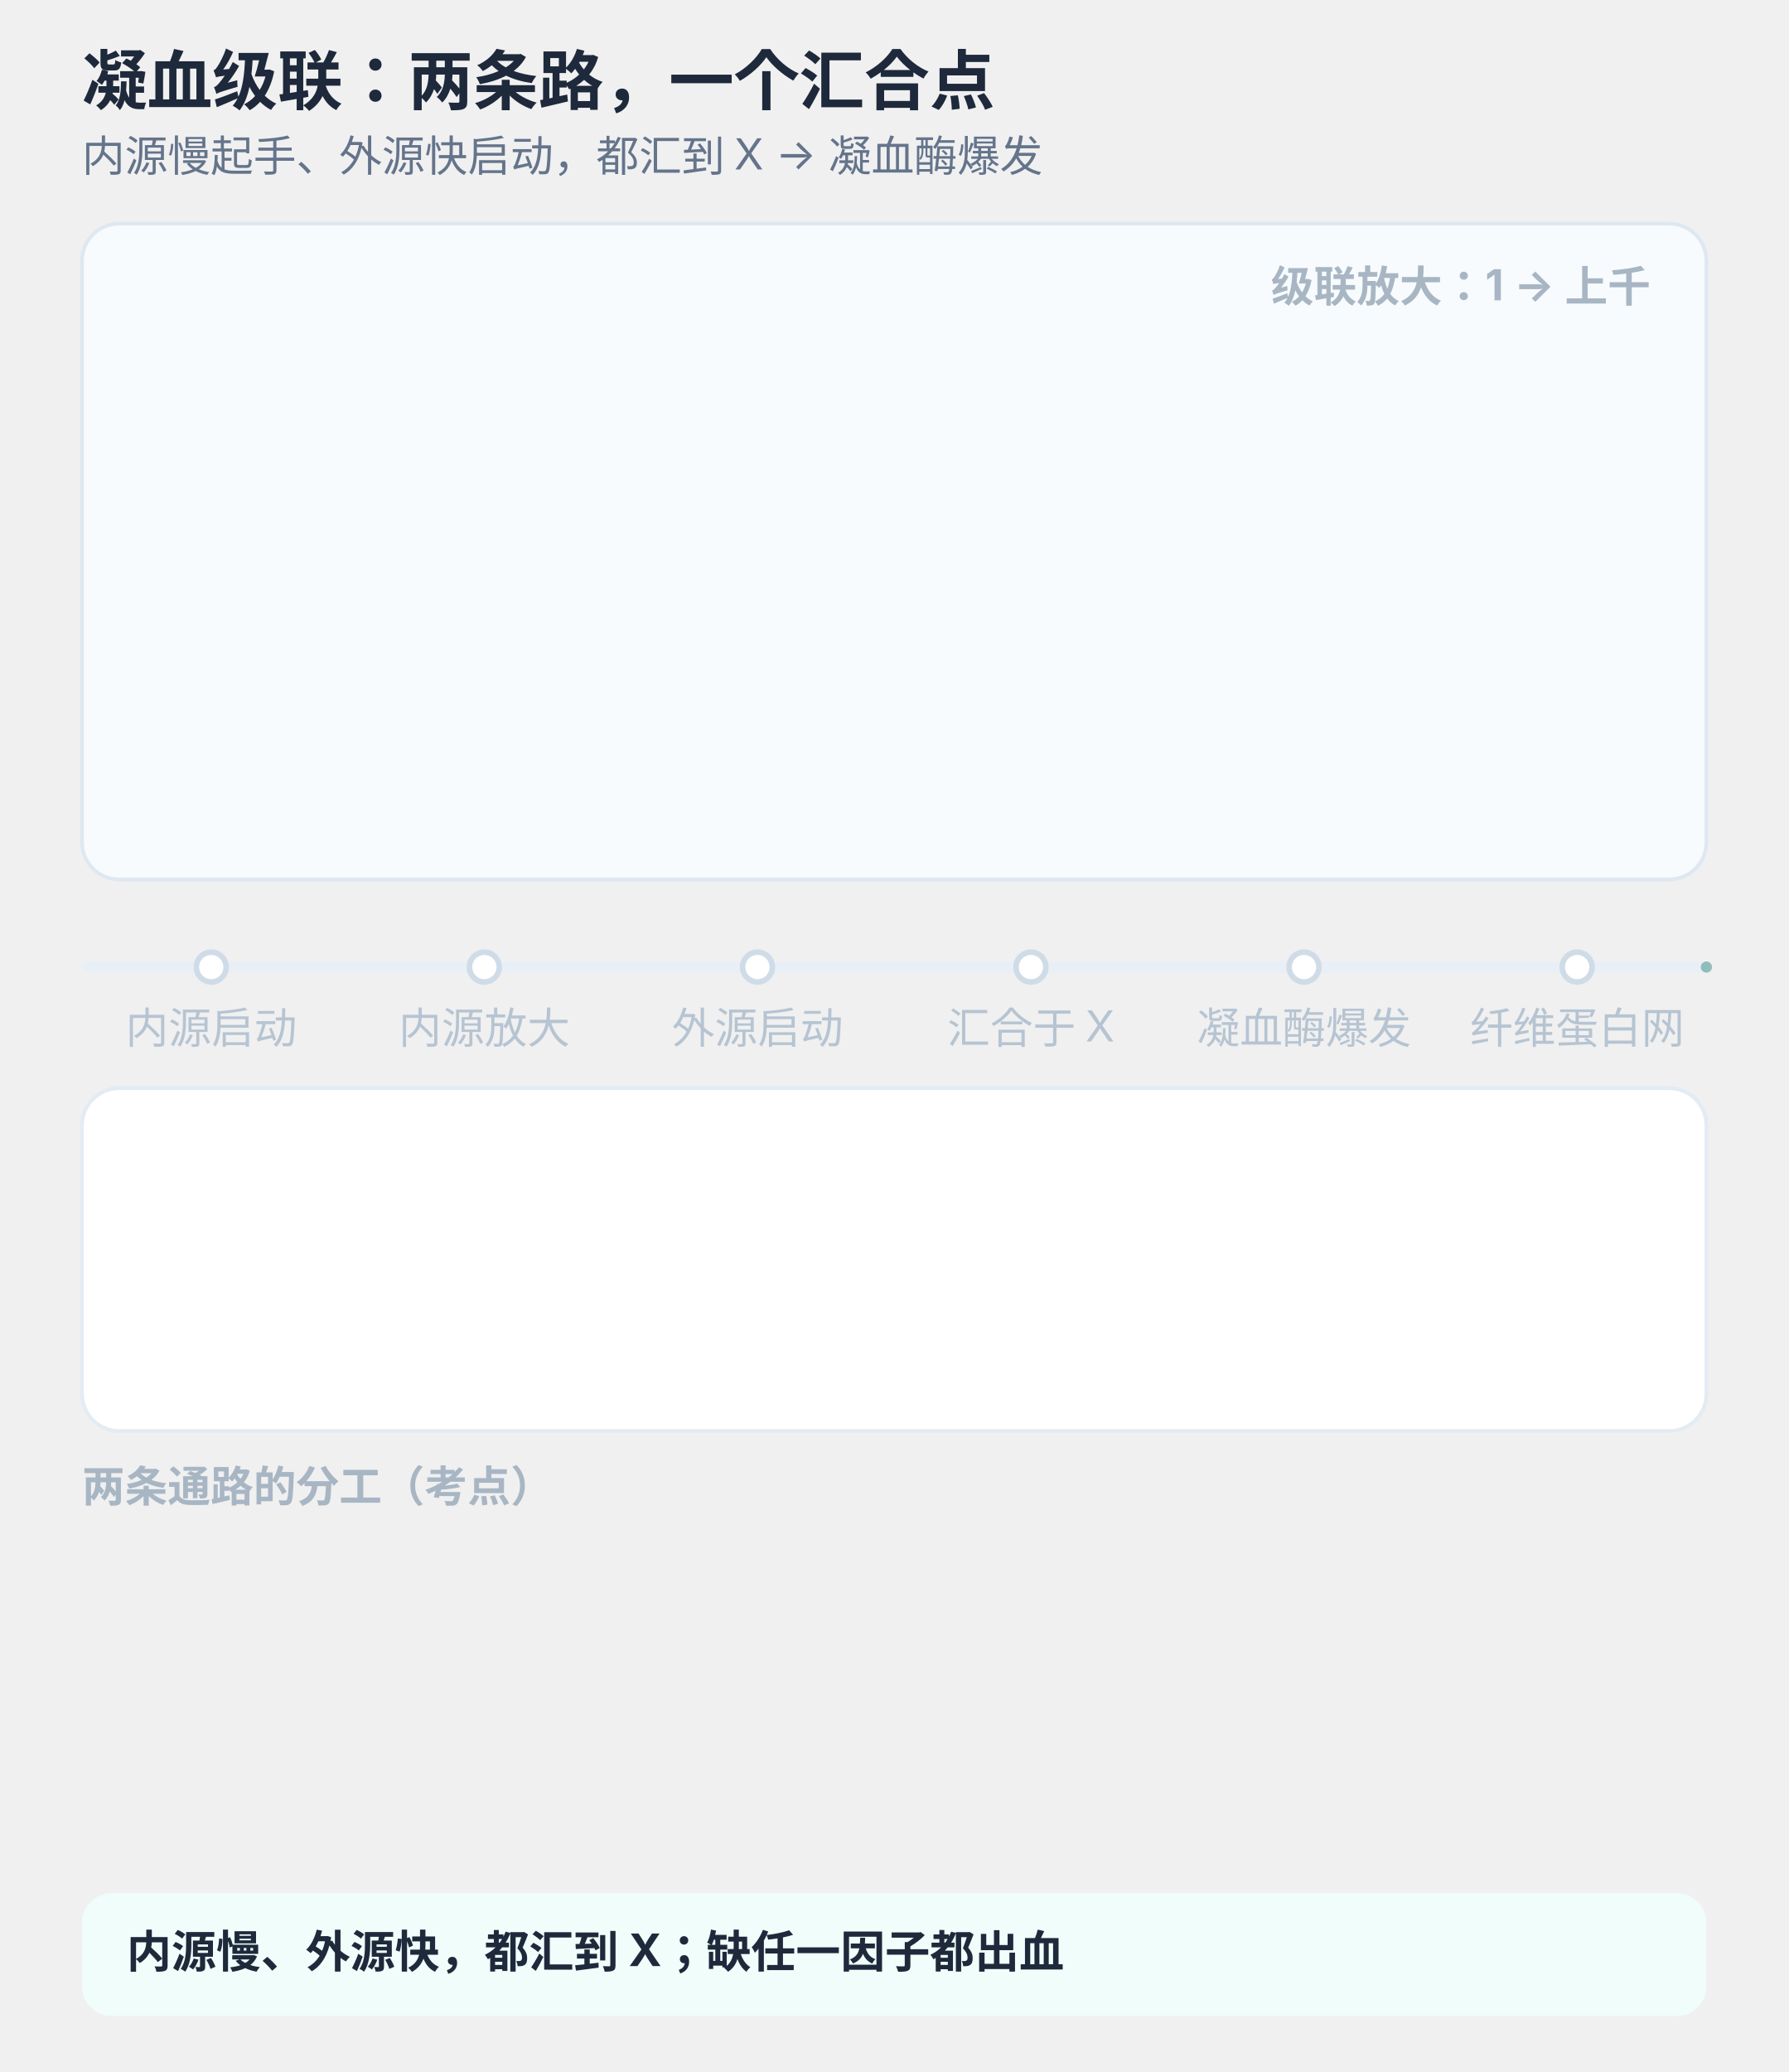
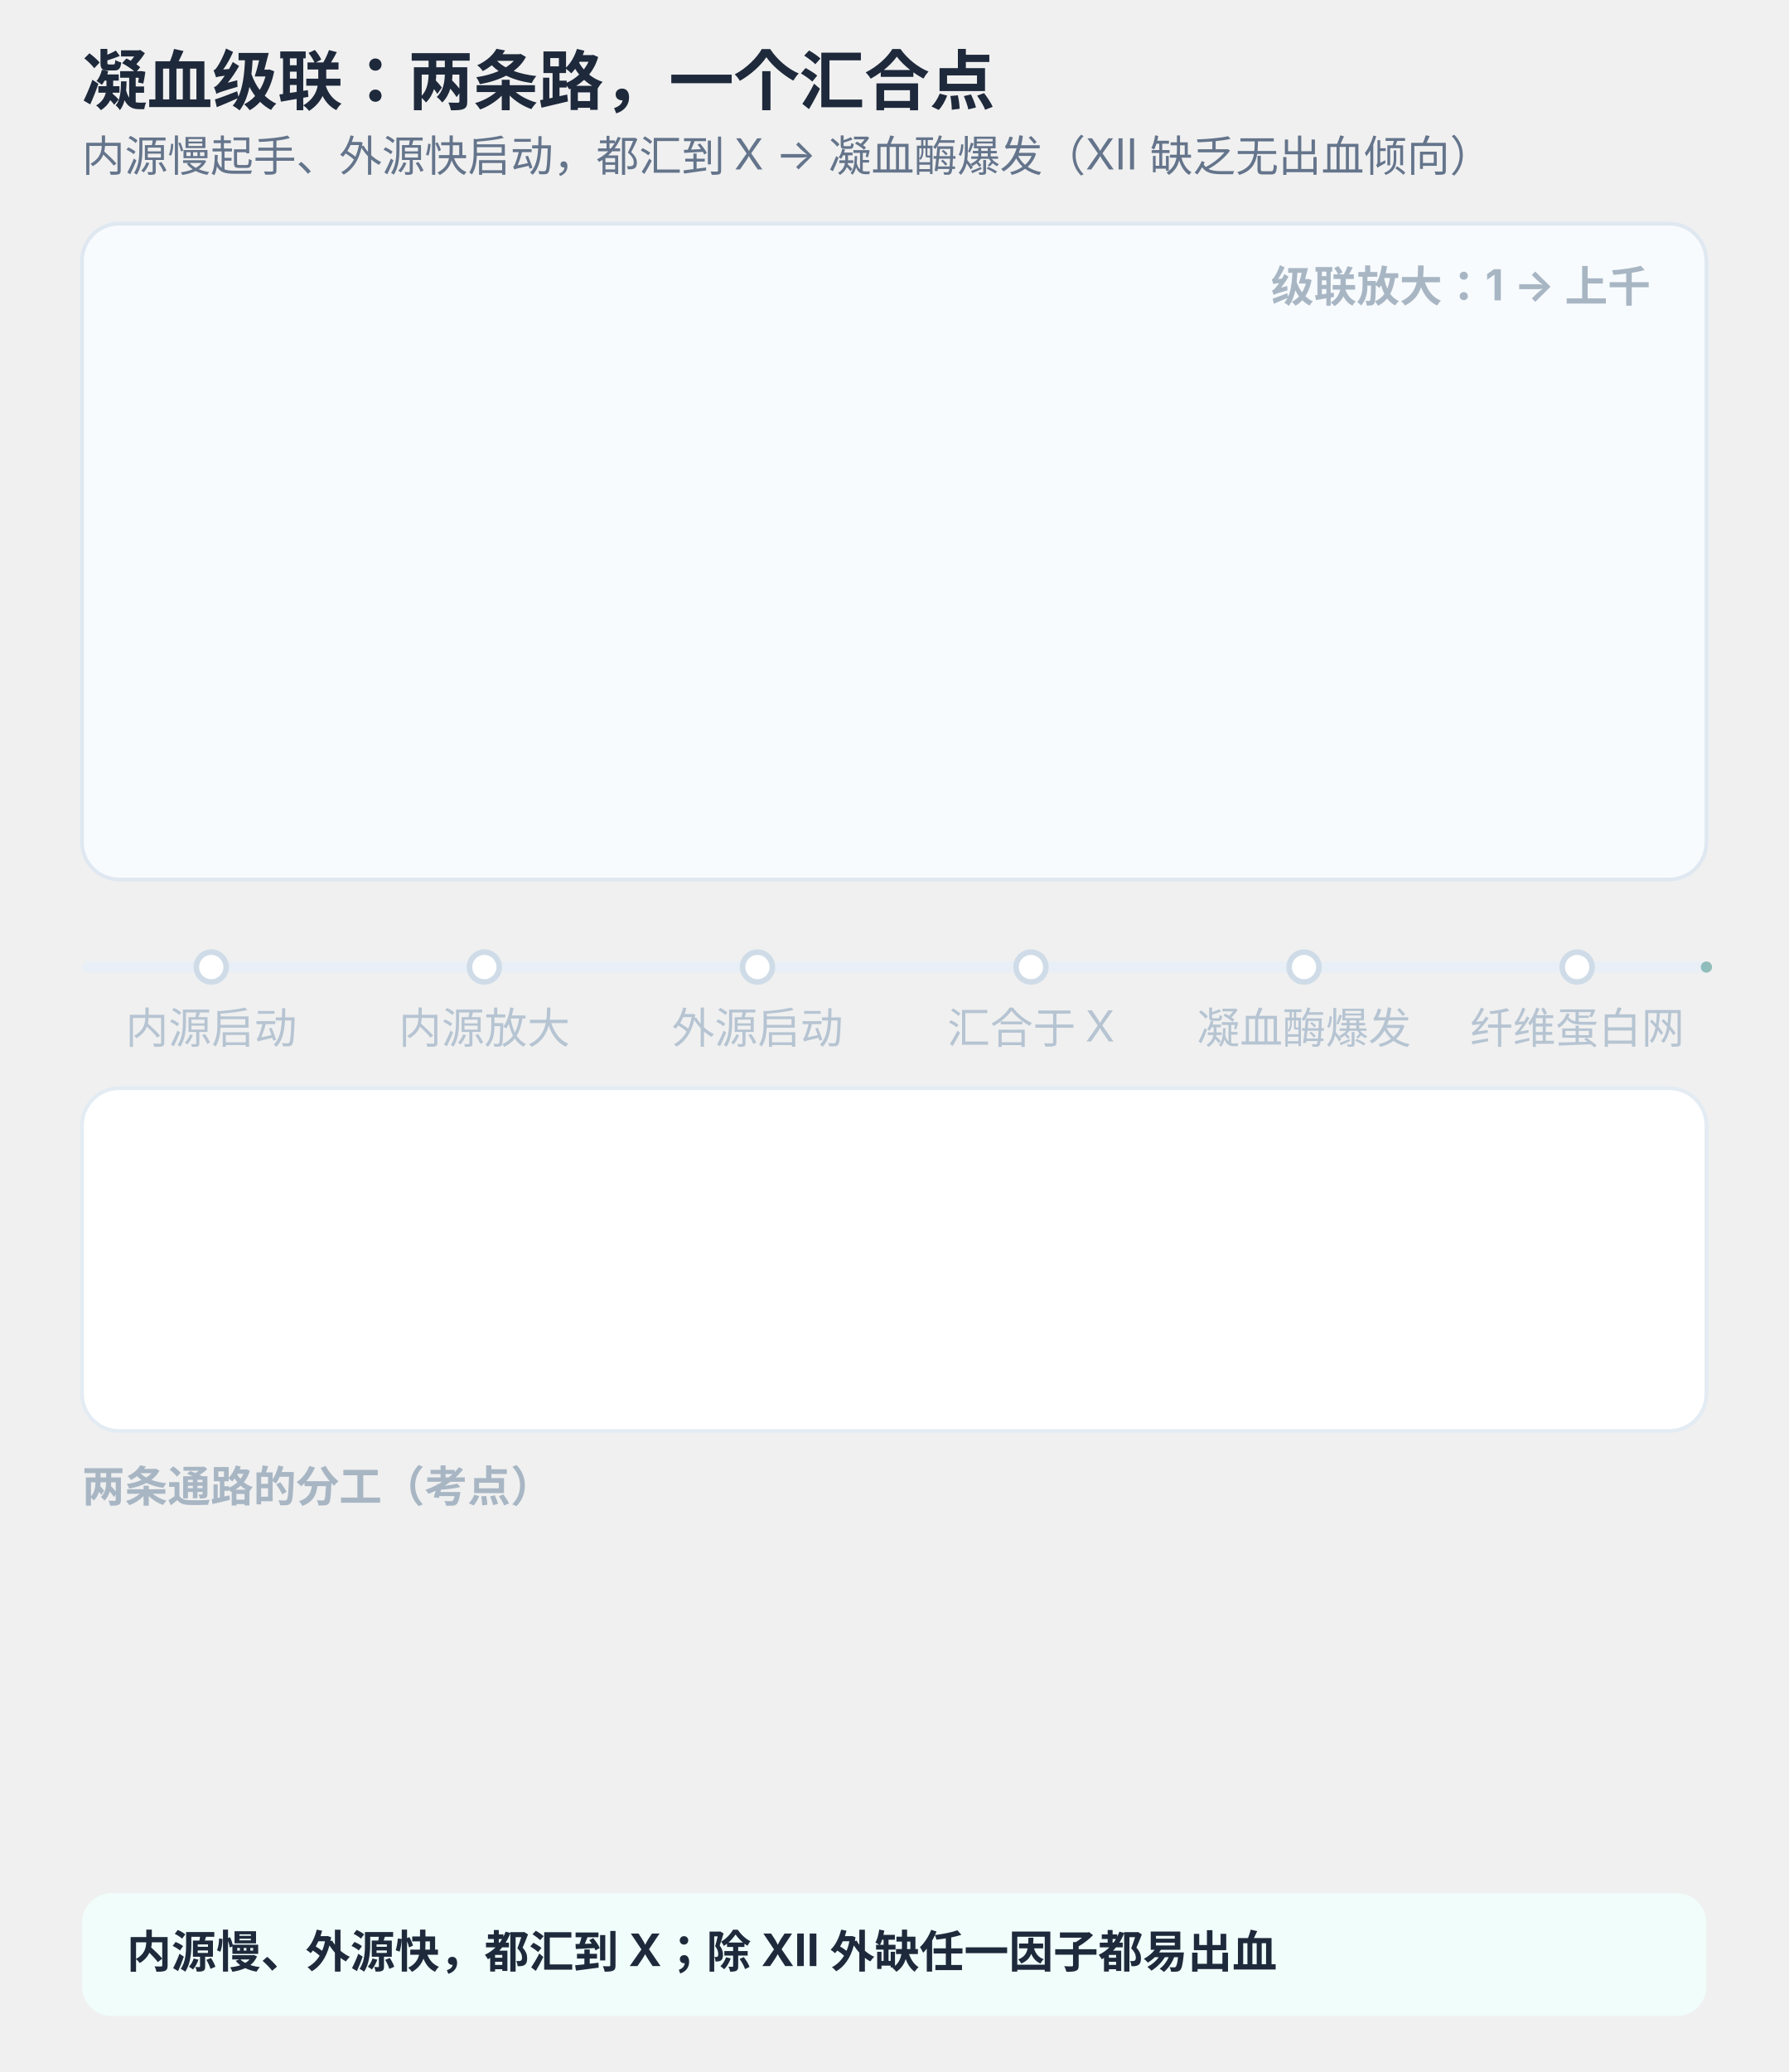
<svg xmlns="http://www.w3.org/2000/svg" viewBox="0 0 480 556" role="img" aria-labelledby="ft fd" style="background:#ffffff">
  <text x="22" y="28" font-size="17.5" font-weight="700" fill="#1e293b" font-family="-apple-system,'PingFang SC','Microsoft YaHei',sans-serif">凝血级联：两条路，一个汇合点</text>
-   <text x="22" y="46" font-size="11.5" fill="#64748b" font-family="-apple-system,'PingFang SC','Microsoft YaHei',sans-serif">内源慢起手、外源快启动，都汇到 Ⅹ → 凝血酶爆发</text>
+   <text x="22" y="46" font-size="11.5" fill="#64748b" font-family="-apple-system,'PingFang SC','Microsoft YaHei',sans-serif">内源慢起手、外源快启动，都汇到 Ⅹ → 凝血酶爆发（Ⅻ 缺乏无出血倾向）</text>
  <rect x="22" y="60" width="436" height="176" rx="10" fill="#f8fbfd" stroke="#dfe8f1" stroke-width="1" />
  <g opacity="0">
    <animate attributeName="opacity" values="1.0;1.0" keyTimes="0;1" dur="11.4s" repeatCount="indefinite" />
    <circle cx="66.0" cy="152.0" r="7.0" fill="#2c5f9e" opacity="0.85" />
    <text x="66" y="210" font-size="11.5" fill="#2c5f9e" font-weight="700" text-anchor="middle" font-family="-apple-system,'PingFang SC','Microsoft YaHei',sans-serif">Ⅻa</text>
  </g>
  <g opacity="0">
    <animate attributeName="opacity" values="0;0;1.0;1.0" keyTimes="0;0.155;0.156;1" dur="11.4s" repeatCount="indefinite" />
    <path d="M79.4,152 H118" stroke="#2c5f9e" stroke-width="1.8" opacity="0.3" />
    <path d="M118,152 l-6,-3.6 v7.2 z" fill="#2c5f9e" opacity="0.5" />
    <circle cx="128.0" cy="141.1" r="5.4" fill="#2c5f9e" opacity="0.85" />
    <circle cx="139.0" cy="146.5" r="5.4" fill="#2c5f9e" opacity="0.85" />
    <circle cx="139.0" cy="157.5" r="5.4" fill="#2c5f9e" opacity="0.85" />
    <text x="128" y="210" font-size="11.5" fill="#2c5f9e" font-weight="700" text-anchor="middle" font-family="-apple-system,'PingFang SC','Microsoft YaHei',sans-serif">Ⅺa</text>
  </g>
  <g opacity="0">
    <animate attributeName="opacity" values="0;0;1.0;1.0" keyTimes="0;0.155;0.156;1" dur="11.4s" repeatCount="indefinite" />
    <path d="M142.9,152 H186" stroke="#2c5f9e" stroke-width="1.8" opacity="0.3" />
    <path d="M186,152 l-6,-3.6 v7.2 z" fill="#2c5f9e" opacity="0.5" />
    <circle cx="196.0" cy="143.9" r="4.0" fill="#2c5f9e" opacity="0.85" />
    <circle cx="204.1" cy="148.0" r="4.0" fill="#2c5f9e" opacity="0.85" />
    <circle cx="204.1" cy="156.0" r="4.0" fill="#2c5f9e" opacity="0.85" />
    <circle cx="196.0" cy="160.1" r="4.0" fill="#2c5f9e" opacity="0.85" />
    <circle cx="187.9" cy="156.0" r="4.0" fill="#2c5f9e" opacity="0.85" />
    <circle cx="187.9" cy="148.0" r="4.0" fill="#2c5f9e" opacity="0.85" />
    <circle cx="196.0" cy="135.8" r="4.0" fill="#2c5f9e" opacity="0.85" />
    <text x="196" y="210" font-size="11.5" fill="#2c5f9e" font-weight="700" text-anchor="middle" font-family="-apple-system,'PingFang SC','Microsoft YaHei',sans-serif">Ⅸa</text>
  </g>
  <g opacity="0">
    <animate attributeName="opacity" values="0;0;1.0;1.0" keyTimes="0;0.48;0.481;1" dur="11.4s" repeatCount="indefinite" />
    <path d="M210.9,152 H262" stroke="#0f766e" stroke-width="1.8" opacity="0.3" />
    <path d="M262,152 l-6,-3.6 v7.2 z" fill="#0f766e" opacity="0.5" />
    <circle cx="272.0" cy="146.7" r="2.6" fill="#0f766e" opacity="0.85" />
    <circle cx="277.3" cy="149.4" r="2.6" fill="#0f766e" opacity="0.85" />
    <circle cx="277.3" cy="154.6" r="2.6" fill="#0f766e" opacity="0.85" />
    <circle cx="272.0" cy="157.3" r="2.6" fill="#0f766e" opacity="0.85" />
    <circle cx="266.7" cy="154.6" r="2.6" fill="#0f766e" opacity="0.85" />
    <circle cx="266.7" cy="149.4" r="2.6" fill="#0f766e" opacity="0.85" />
    <circle cx="272.0" cy="141.5" r="2.6" fill="#0f766e" opacity="0.85" />
    <circle cx="278.1" cy="142.9" r="2.6" fill="#0f766e" opacity="0.85" />
    <circle cx="282.6" cy="146.7" r="2.6" fill="#0f766e" opacity="0.85" />
    <circle cx="284.2" cy="152.0" r="2.6" fill="#0f766e" opacity="0.85" />
    <circle cx="282.6" cy="157.3" r="2.6" fill="#0f766e" opacity="0.85" />
    <circle cx="278.1" cy="161.1" r="2.6" fill="#0f766e" opacity="0.85" />
    <circle cx="272.0" cy="162.5" r="2.6" fill="#0f766e" opacity="0.85" />
    <circle cx="265.9" cy="161.1" r="2.6" fill="#0f766e" opacity="0.85" />
    <circle cx="261.4" cy="157.3" r="2.6" fill="#0f766e" opacity="0.85" />
    <circle cx="259.8" cy="152.0" r="2.6" fill="#0f766e" opacity="0.85" />
    <circle cx="261.4" cy="146.7" r="2.6" fill="#0f766e" opacity="0.85" />
    <circle cx="265.9" cy="142.9" r="2.6" fill="#0f766e" opacity="0.85" />
    <circle cx="272.0" cy="136.2" r="2.6" fill="#0f766e" opacity="0.85" />
    <text x="272" y="210" font-size="11.5" fill="#0f766e" font-weight="700" text-anchor="middle" font-family="-apple-system,'PingFang SC','Microsoft YaHei',sans-serif">Ⅹa</text>
  </g>
  <g opacity="0">
    <animate attributeName="opacity" values="0;0;1.0;1.0" keyTimes="0;0.155;0.156;1" dur="11.4s" repeatCount="indefinite" />
    <text x="66" y="98" font-size="11.5" fill="#2c5f9e" font-weight="700" text-anchor="start" font-family="-apple-system,'PingFang SC','Microsoft YaHei',sans-serif">1 个 → 上千个</text>
  </g>
  <g opacity="0">
    <animate attributeName="opacity" values="0;0;1.0;1.0" keyTimes="0;0.32;0.321;1" dur="11.4s" repeatCount="indefinite" />
    <rect x="272" y="110" width="186" height="20" rx="5" fill="#fef3c7" />
    <text x="282" y="124" font-size="11.5" fill="#a8791a" font-weight="700" text-anchor="start" font-family="-apple-system,'PingFang SC','Microsoft YaHei',sans-serif">外源：Ⅲ + Ⅶa（秒级）</text>
  </g>
  <g opacity="0">
    <animate attributeName="opacity" values="0;0;1.0;1.0" keyTimes="0;0.645;0.646;1" dur="11.4s" repeatCount="indefinite" />
    <path d="M312,152 H348" stroke="#c1440e" stroke-width="2.4" />
    <path d="M348,152 l-7,-4 v8 z" fill="#c1440e" />
    <circle cx="372" cy="152" r="18" fill="#fde8dd" stroke="#c1440e" stroke-width="1.8" />
    <text x="372" y="156" font-size="11.5" fill="#c1440e" font-weight="700" text-anchor="middle" font-family="-apple-system,'PingFang SC','Microsoft YaHei',sans-serif">凝血酶</text>
  </g>
  <g opacity="0">
    <animate attributeName="opacity" values="0;0;1.0;1.0" keyTimes="0;0.825;0.826;1" dur="11.4s" repeatCount="indefinite" />
    <path d="M392,152 H406" stroke="#c1440e" stroke-width="2.4" />
    <path d="M410,118 L438,186" stroke="#c1440e" stroke-width="1.5" opacity="0.75" />
    <path d="M410,186 L438,118" stroke="#c1440e" stroke-width="1.5" opacity="0.45" />
    <path d="M421,118 L449,186" stroke="#c1440e" stroke-width="1.5" opacity="0.75" />
    <path d="M421,186 L449,118" stroke="#c1440e" stroke-width="1.5" opacity="0.45" />
    <path d="M432,118 L460,186" stroke="#c1440e" stroke-width="1.5" opacity="0.75" />
    <path d="M432,186 L460,118" stroke="#c1440e" stroke-width="1.5" opacity="0.45" />
    <text x="438" y="204" font-size="11.5" fill="#c1440e" font-weight="700" text-anchor="middle" font-family="-apple-system,'PingFang SC','Microsoft YaHei',sans-serif">纤维蛋白网</text>
  </g>
  <text x="443" y="81" font-size="11.5" fill="#a8b6c4" font-weight="700" text-anchor="end" font-family="-apple-system,'PingFang SC','Microsoft YaHei',sans-serif">级联放大：1 → 上千</text>
  <rect x="22" y="258" width="436" height="3" rx="1.5" fill="#e8eff6" />
  <path d="M22,259.5 H458" stroke="#0f766e" stroke-width="3" stroke-linecap="round" opacity="0.42" stroke-dasharray="436" stroke-dashoffset="436">
    <animate attributeName="stroke-dashoffset" values="436;0" keyTimes="0;1" dur="11.4s" repeatCount="indefinite" />
  </path>
  <circle cx="56.7" cy="259.5" r="4" fill="#ffffff" stroke="#cfdce8" stroke-width="1.5" />
  <g opacity="0">
    <animate attributeName="opacity" values="1;1;0;0" keyTimes="0;0.155;0.156;1" dur="11.4s" repeatCount="indefinite" />
    <circle cx="56.7" cy="259.5" r="5.5" fill="#2c5f9e" />
  </g>
  <g opacity="1">
    <animate attributeName="opacity" values="0.0;0.0;1.0;1.0" keyTimes="0;0.155;0.156;1" dur="11.4s" repeatCount="indefinite" />
    <text x="56.7" y="280" text-anchor="middle" font-size="11.5" fill="#b6c4d2" font-family="-apple-system,'PingFang SC','Microsoft YaHei',sans-serif">内源启动</text>
  </g>
  <g opacity="0">
    <animate attributeName="opacity" values="1;1;0;0" keyTimes="0;0.155;0.156;1" dur="11.4s" repeatCount="indefinite" />
    <text x="56.7" y="280" text-anchor="middle" font-size="11.5" font-weight="700" fill="#2c5f9e" font-family="-apple-system,'PingFang SC','Microsoft YaHei',sans-serif">内源启动</text>
  </g>
  <circle cx="130.0" cy="259.5" r="4" fill="#ffffff" stroke="#cfdce8" stroke-width="1.5" />
  <g opacity="0">
    <animate attributeName="opacity" values="0;0;1;1;0;0" keyTimes="0;0.155;0.156;0.32;0.321;1" dur="11.4s" repeatCount="indefinite" />
    <circle cx="130.0" cy="259.5" r="5.5" fill="#2c5f9e" />
  </g>
  <g opacity="1">
    <animate attributeName="opacity" values="1.0;1.0;0.0;0.0;1.0;1.0" keyTimes="0;0.155;0.156;0.32;0.321;1" dur="11.4s" repeatCount="indefinite" />
    <text x="130.0" y="280" text-anchor="middle" font-size="11.5" fill="#b6c4d2" font-family="-apple-system,'PingFang SC','Microsoft YaHei',sans-serif">内源放大</text>
  </g>
  <g opacity="0">
    <animate attributeName="opacity" values="0;0;1;1;0;0" keyTimes="0;0.155;0.156;0.32;0.321;1" dur="11.4s" repeatCount="indefinite" />
    <text x="130.0" y="280" text-anchor="middle" font-size="11.5" font-weight="700" fill="#2c5f9e" font-family="-apple-system,'PingFang SC','Microsoft YaHei',sans-serif">内源放大</text>
  </g>
  <circle cx="203.3" cy="259.5" r="4" fill="#ffffff" stroke="#cfdce8" stroke-width="1.5" />
  <g opacity="0">
    <animate attributeName="opacity" values="0;0;1;1;0;0" keyTimes="0;0.32;0.321;0.48;0.481;1" dur="11.4s" repeatCount="indefinite" />
    <circle cx="203.3" cy="259.5" r="5.5" fill="#a8791a" />
  </g>
  <g opacity="1">
    <animate attributeName="opacity" values="1.0;1.0;0.0;0.0;1.0;1.0" keyTimes="0;0.32;0.321;0.48;0.481;1" dur="11.4s" repeatCount="indefinite" />
    <text x="203.3" y="280" text-anchor="middle" font-size="11.5" fill="#b6c4d2" font-family="-apple-system,'PingFang SC','Microsoft YaHei',sans-serif">外源启动</text>
  </g>
  <g opacity="0">
    <animate attributeName="opacity" values="0;0;1;1;0;0" keyTimes="0;0.32;0.321;0.48;0.481;1" dur="11.4s" repeatCount="indefinite" />
    <text x="203.3" y="280" text-anchor="middle" font-size="11.5" font-weight="700" fill="#a8791a" font-family="-apple-system,'PingFang SC','Microsoft YaHei',sans-serif">外源启动</text>
  </g>
  <circle cx="276.7" cy="259.5" r="4" fill="#ffffff" stroke="#cfdce8" stroke-width="1.5" />
  <g opacity="0">
    <animate attributeName="opacity" values="0;0;1;1;0;0" keyTimes="0;0.48;0.481;0.645;0.646;1" dur="11.4s" repeatCount="indefinite" />
    <circle cx="276.7" cy="259.5" r="5.5" fill="#0f766e" />
  </g>
  <g opacity="1">
    <animate attributeName="opacity" values="1.0;1.0;0.0;0.0;1.0;1.0" keyTimes="0;0.48;0.481;0.645;0.646;1" dur="11.4s" repeatCount="indefinite" />
    <text x="276.7" y="280" text-anchor="middle" font-size="11.5" fill="#b6c4d2" font-family="-apple-system,'PingFang SC','Microsoft YaHei',sans-serif">汇合于 Ⅹ</text>
  </g>
  <g opacity="0">
    <animate attributeName="opacity" values="0;0;1;1;0;0" keyTimes="0;0.48;0.481;0.645;0.646;1" dur="11.4s" repeatCount="indefinite" />
    <text x="276.7" y="280" text-anchor="middle" font-size="11.5" font-weight="700" fill="#0f766e" font-family="-apple-system,'PingFang SC','Microsoft YaHei',sans-serif">汇合于 Ⅹ</text>
  </g>
  <circle cx="350.0" cy="259.5" r="4" fill="#ffffff" stroke="#cfdce8" stroke-width="1.5" />
  <g opacity="0">
    <animate attributeName="opacity" values="0;0;1;1;0;0" keyTimes="0;0.645;0.646;0.825;0.826;1" dur="11.4s" repeatCount="indefinite" />
    <circle cx="350.0" cy="259.5" r="5.5" fill="#c1440e" />
  </g>
  <g opacity="1">
    <animate attributeName="opacity" values="1.0;1.0;0.0;0.0;1.0;1.0" keyTimes="0;0.645;0.646;0.825;0.826;1" dur="11.4s" repeatCount="indefinite" />
    <text x="350.0" y="280" text-anchor="middle" font-size="11.5" fill="#b6c4d2" font-family="-apple-system,'PingFang SC','Microsoft YaHei',sans-serif">凝血酶爆发</text>
  </g>
  <g opacity="0">
    <animate attributeName="opacity" values="0;0;1;1;0;0" keyTimes="0;0.645;0.646;0.825;0.826;1" dur="11.4s" repeatCount="indefinite" />
    <text x="350.0" y="280" text-anchor="middle" font-size="11.5" font-weight="700" fill="#c1440e" font-family="-apple-system,'PingFang SC','Microsoft YaHei',sans-serif">凝血酶爆发</text>
  </g>
  <circle cx="423.3" cy="259.5" r="4" fill="#ffffff" stroke="#cfdce8" stroke-width="1.5" />
  <g opacity="0">
    <animate attributeName="opacity" values="0;0;1;1" keyTimes="0;0.825;0.826;1" dur="11.4s" repeatCount="indefinite" />
    <circle cx="423.3" cy="259.5" r="5.5" fill="#2f8f57" />
  </g>
  <g opacity="1">
    <animate attributeName="opacity" values="1.0;1.0;0.0;0.0" keyTimes="0;0.825;0.826;1" dur="11.4s" repeatCount="indefinite" />
    <text x="423.3" y="280" text-anchor="middle" font-size="11.5" fill="#b6c4d2" font-family="-apple-system,'PingFang SC','Microsoft YaHei',sans-serif">纤维蛋白网</text>
  </g>
  <g opacity="0">
    <animate attributeName="opacity" values="0;0;1;1" keyTimes="0;0.825;0.826;1" dur="11.4s" repeatCount="indefinite" />
    <text x="423.3" y="280" text-anchor="middle" font-size="11.5" font-weight="700" fill="#2f8f57" font-family="-apple-system,'PingFang SC','Microsoft YaHei',sans-serif">纤维蛋白网</text>
  </g>
  <rect x="22" y="292" width="436" height="92" rx="10" fill="#ffffff" stroke="#e3ebf3" stroke-width="1" />
  <g opacity="0">
    <animate attributeName="opacity" values="1;1;0;0" keyTimes="0;0.155;0.156;1" dur="11.4s" repeatCount="indefinite" />
    <rect x="22" y="293" width="3" height="90" fill="#2c5f9e" opacity="0.85" />
    <text x="40" y="318" font-size="11.5" fill="#a8b6c4" font-weight="700" font-family="-apple-system,'PingFang SC','Microsoft YaHei',sans-serif">因为</text>
    <text x="78" y="318" font-size="12.5" fill="#6b7c8d" font-family="-apple-system,'PingFang SC','Microsoft YaHei',sans-serif">血管内皮破损、胶原暴露，Ⅻ 被接触激活为 Ⅻa</text>
    <text x="40" y="354" font-size="11.5" fill="#2c5f9e" font-weight="700" font-family="-apple-system,'PingFang SC','Microsoft YaHei',sans-serif">所以</text>
    <text x="78" y="354" font-size="14.5" fill="#2c5f9e" font-weight="700" font-family="-apple-system,'PingFang SC','Microsoft YaHei',sans-serif">内源通路点火；这一步慢，以分钟计</text>
  </g>
  <g opacity="0">
    <animate attributeName="opacity" values="0;0;1;1;0;0" keyTimes="0;0.155;0.156;0.32;0.321;1" dur="11.4s" repeatCount="indefinite" />
    <rect x="22" y="293" width="3" height="90" fill="#2c5f9e" opacity="0.85" />
    <text x="40" y="318" font-size="11.5" fill="#a8b6c4" font-weight="700" font-family="-apple-system,'PingFang SC','Microsoft YaHei',sans-serif">因为</text>
    <text x="78" y="318" font-size="12.5" fill="#6b7c8d" font-family="-apple-system,'PingFang SC','Microsoft YaHei',sans-serif">Ⅺa 激活 Ⅸ，Ⅸa 与辅因子 Ⅷa 组成 tenase 复合体</text>
    <text x="40" y="354" font-size="11.5" fill="#2c5f9e" font-weight="700" font-family="-apple-system,'PingFang SC','Microsoft YaHei',sans-serif">所以</text>
    <text x="78" y="354" font-size="14.5" fill="#2c5f9e" font-weight="700" font-family="-apple-system,'PingFang SC','Microsoft YaHei',sans-serif">一个 Ⅻa 放大成上千个 Ⅹa —— 级联的本质就是放大</text>
  </g>
  <g opacity="0">
    <animate attributeName="opacity" values="0;0;1;1;0;0" keyTimes="0;0.32;0.321;0.48;0.481;1" dur="11.4s" repeatCount="indefinite" />
    <rect x="22" y="293" width="3" height="90" fill="#a8791a" opacity="0.85" />
    <text x="40" y="318" font-size="11.5" fill="#a8b6c4" font-weight="700" font-family="-apple-system,'PingFang SC','Microsoft YaHei',sans-serif">因为</text>
    <text x="78" y="318" font-size="12.5" fill="#6b7c8d" font-family="-apple-system,'PingFang SC','Microsoft YaHei',sans-serif">组织因子 Ⅲ 暴露，与 Ⅶa 结合成 TF-Ⅶa 复合体</text>
    <text x="40" y="354" font-size="11.5" fill="#a8791a" font-weight="700" font-family="-apple-system,'PingFang SC','Microsoft YaHei',sans-serif">所以</text>
    <text x="78" y="354" font-size="14.5" fill="#a8791a" font-weight="700" font-family="-apple-system,'PingFang SC','Microsoft YaHei',sans-serif">外源通路极快，数秒启动；是生理止血的真正起手</text>
  </g>
  <g opacity="0">
    <animate attributeName="opacity" values="0;0;1;1;0;0" keyTimes="0;0.48;0.481;0.645;0.646;1" dur="11.4s" repeatCount="indefinite" />
    <rect x="22" y="293" width="3" height="90" fill="#0f766e" opacity="0.85" />
    <text x="40" y="318" font-size="11.5" fill="#a8b6c4" font-weight="700" font-family="-apple-system,'PingFang SC','Microsoft YaHei',sans-serif">因为</text>
    <text x="78" y="318" font-size="12.5" fill="#6b7c8d" font-family="-apple-system,'PingFang SC','Microsoft YaHei',sans-serif">内源 tenase 与外源 TF-Ⅶa 都激活 Ⅹ 成 Ⅹa</text>
    <text x="40" y="354" font-size="11.5" fill="#0f766e" font-weight="700" font-family="-apple-system,'PingFang SC','Microsoft YaHei',sans-serif">所以</text>
    <text x="78" y="354" font-size="14.5" fill="#0f766e" font-weight="700" font-family="-apple-system,'PingFang SC','Microsoft YaHei',sans-serif">两条路汇成共同通路，此后不再分叉</text>
  </g>
  <g opacity="0">
    <animate attributeName="opacity" values="0;0;1;1;0;0" keyTimes="0;0.645;0.646;0.825;0.826;1" dur="11.4s" repeatCount="indefinite" />
    <rect x="22" y="293" width="3" height="90" fill="#c1440e" opacity="0.85" />
    <text x="40" y="318" font-size="11.5" fill="#a8b6c4" font-weight="700" font-family="-apple-system,'PingFang SC','Microsoft YaHei',sans-serif">因为</text>
    <text x="78" y="318" font-size="12.5" fill="#6b7c8d" font-family="-apple-system,'PingFang SC','Microsoft YaHei',sans-serif">Ⅹa 与 Ⅴa 使凝血酶原变成凝血酶；凝血酶又回头激活 Ⅴ、Ⅷ、</text>
    <text x="78" y="333.5" font-size="12.5" fill="#6b7c8d" font-family="-apple-system,'PingFang SC','Microsoft YaHei',sans-serif">Ⅺ</text>
    <text x="40" y="357.0" font-size="11.5" fill="#c1440e" font-weight="700" font-family="-apple-system,'PingFang SC','Microsoft YaHei',sans-serif">所以</text>
    <text x="78" y="357.0" font-size="14.5" fill="#c1440e" font-weight="700" font-family="-apple-system,'PingFang SC','Microsoft YaHei',sans-serif">正反馈 → 凝血酶在数秒内暴增几个数量级</text>
  </g>
  <g opacity="0">
    <animate attributeName="opacity" values="0;0;1;1" keyTimes="0;0.825;0.826;1" dur="11.4s" repeatCount="indefinite" />
    <rect x="22" y="293" width="3" height="90" fill="#2f8f57" opacity="0.85" />
    <text x="40" y="318" font-size="11.5" fill="#a8b6c4" font-weight="700" font-family="-apple-system,'PingFang SC','Microsoft YaHei',sans-serif">因为</text>
    <text x="78" y="318" font-size="12.5" fill="#6b7c8d" font-family="-apple-system,'PingFang SC','Microsoft YaHei',sans-serif">凝血酶切纤维蛋白原成单体，ⅩⅢa 把单体交联成网</text>
    <text x="40" y="354" font-size="11.5" fill="#2f8f57" font-weight="700" font-family="-apple-system,'PingFang SC','Microsoft YaHei',sans-serif">所以</text>
    <text x="78" y="354" font-size="14.5" fill="#2f8f57" font-weight="700" font-family="-apple-system,'PingFang SC','Microsoft YaHei',sans-serif">网罗住红细胞血小板，形成稳固血凝块</text>
  </g>
  <text x="22" y="403" font-size="11.5" fill="#a8b6c4" font-weight="700" text-anchor="start" font-family="-apple-system,'PingFang SC','Microsoft YaHei',sans-serif">两条通路的分工（考点）</text>
  <g opacity="0">
    <animate attributeName="opacity" values="1;1;0;0" keyTimes="0;0.155;0.156;1" dur="11.4s" repeatCount="indefinite" />
    <rect x="22" y="413" width="3" height="15" rx="1.5" fill="#2c5f9e" />
    <text x="34" y="424" font-size="12.5" fill="#2c5f9e" font-weight="700" text-anchor="start" font-family="-apple-system,'PingFang SC','Microsoft YaHei',sans-serif">内源</text>
    <text x="104" y="424" font-size="12" fill="#6b7c8d" font-weight="400" text-anchor="start" font-family="-apple-system,'PingFang SC','Microsoft YaHei',sans-serif">Ⅻ→Ⅺ→Ⅸ→Ⅹ，慢，分钟级</text>
  </g>
  <g opacity="0">
    <animate attributeName="opacity" values="0;0;1;1;0;0" keyTimes="0;0.32;0.321;0.48;0.481;1" dur="11.4s" repeatCount="indefinite" />
    <rect x="22" y="436" width="3" height="15" rx="1.5" fill="#a8791a" />
    <text x="34" y="447" font-size="12.5" fill="#a8791a" font-weight="700" text-anchor="start" font-family="-apple-system,'PingFang SC','Microsoft YaHei',sans-serif">外源</text>
    <text x="104" y="447" font-size="12" fill="#6b7c8d" font-weight="400" text-anchor="start" font-family="-apple-system,'PingFang SC','Microsoft YaHei',sans-serif">Ⅲ+Ⅶ→Ⅹ，快，秒级</text>
  </g>
  <g opacity="0">
    <animate attributeName="opacity" values="0;0;1;1;0;0" keyTimes="0;0.645;0.646;0.825;0.826;1" dur="11.4s" repeatCount="indefinite" />
    <rect x="22" y="459" width="3" height="15" rx="1.5" fill="#c1440e" />
    <text x="34" y="470" font-size="12.5" fill="#c1440e" font-weight="700" text-anchor="start" font-family="-apple-system,'PingFang SC','Microsoft YaHei',sans-serif">共同</text>
    <text x="104" y="470" font-size="12" fill="#6b7c8d" font-weight="400" text-anchor="start" font-family="-apple-system,'PingFang SC','Microsoft YaHei',sans-serif">Ⅹ→凝血酶→纤维蛋白</text>
  </g>
  <g opacity="0">
    <animate attributeName="opacity" values="0;0;1;1" keyTimes="0;0.825;0.826;1" dur="11.4s" repeatCount="indefinite" />
    <rect x="22" y="482" width="3" height="15" rx="1.5" fill="#2f8f57" />
    <text x="34" y="493" font-size="12.5" fill="#2f8f57" font-weight="700" text-anchor="start" font-family="-apple-system,'PingFang SC','Microsoft YaHei',sans-serif">放大</text>
    <text x="104" y="493" font-size="12" fill="#6b7c8d" font-weight="400" text-anchor="start" font-family="-apple-system,'PingFang SC','Microsoft YaHei',sans-serif">凝血酶正反馈是核心</text>
  </g>
  <rect x="22" y="508" width="436" height="33" rx="8" fill="#f0fdfa" />
-   <text x="34" y="528" font-size="12" fill="#1e293b" font-weight="700" text-anchor="start" font-family="-apple-system,'PingFang SC','Microsoft YaHei',sans-serif">内源慢、外源快，都汇到 Ⅹ；缺任一因子都出血</text>
+   <text x="34" y="528" font-size="12" fill="#1e293b" font-weight="700" text-anchor="start" font-family="-apple-system,'PingFang SC','Microsoft YaHei',sans-serif">内源慢、外源快，都汇到 Ⅹ；除 Ⅻ 外缺任一因子都易出血</text>
</svg>
